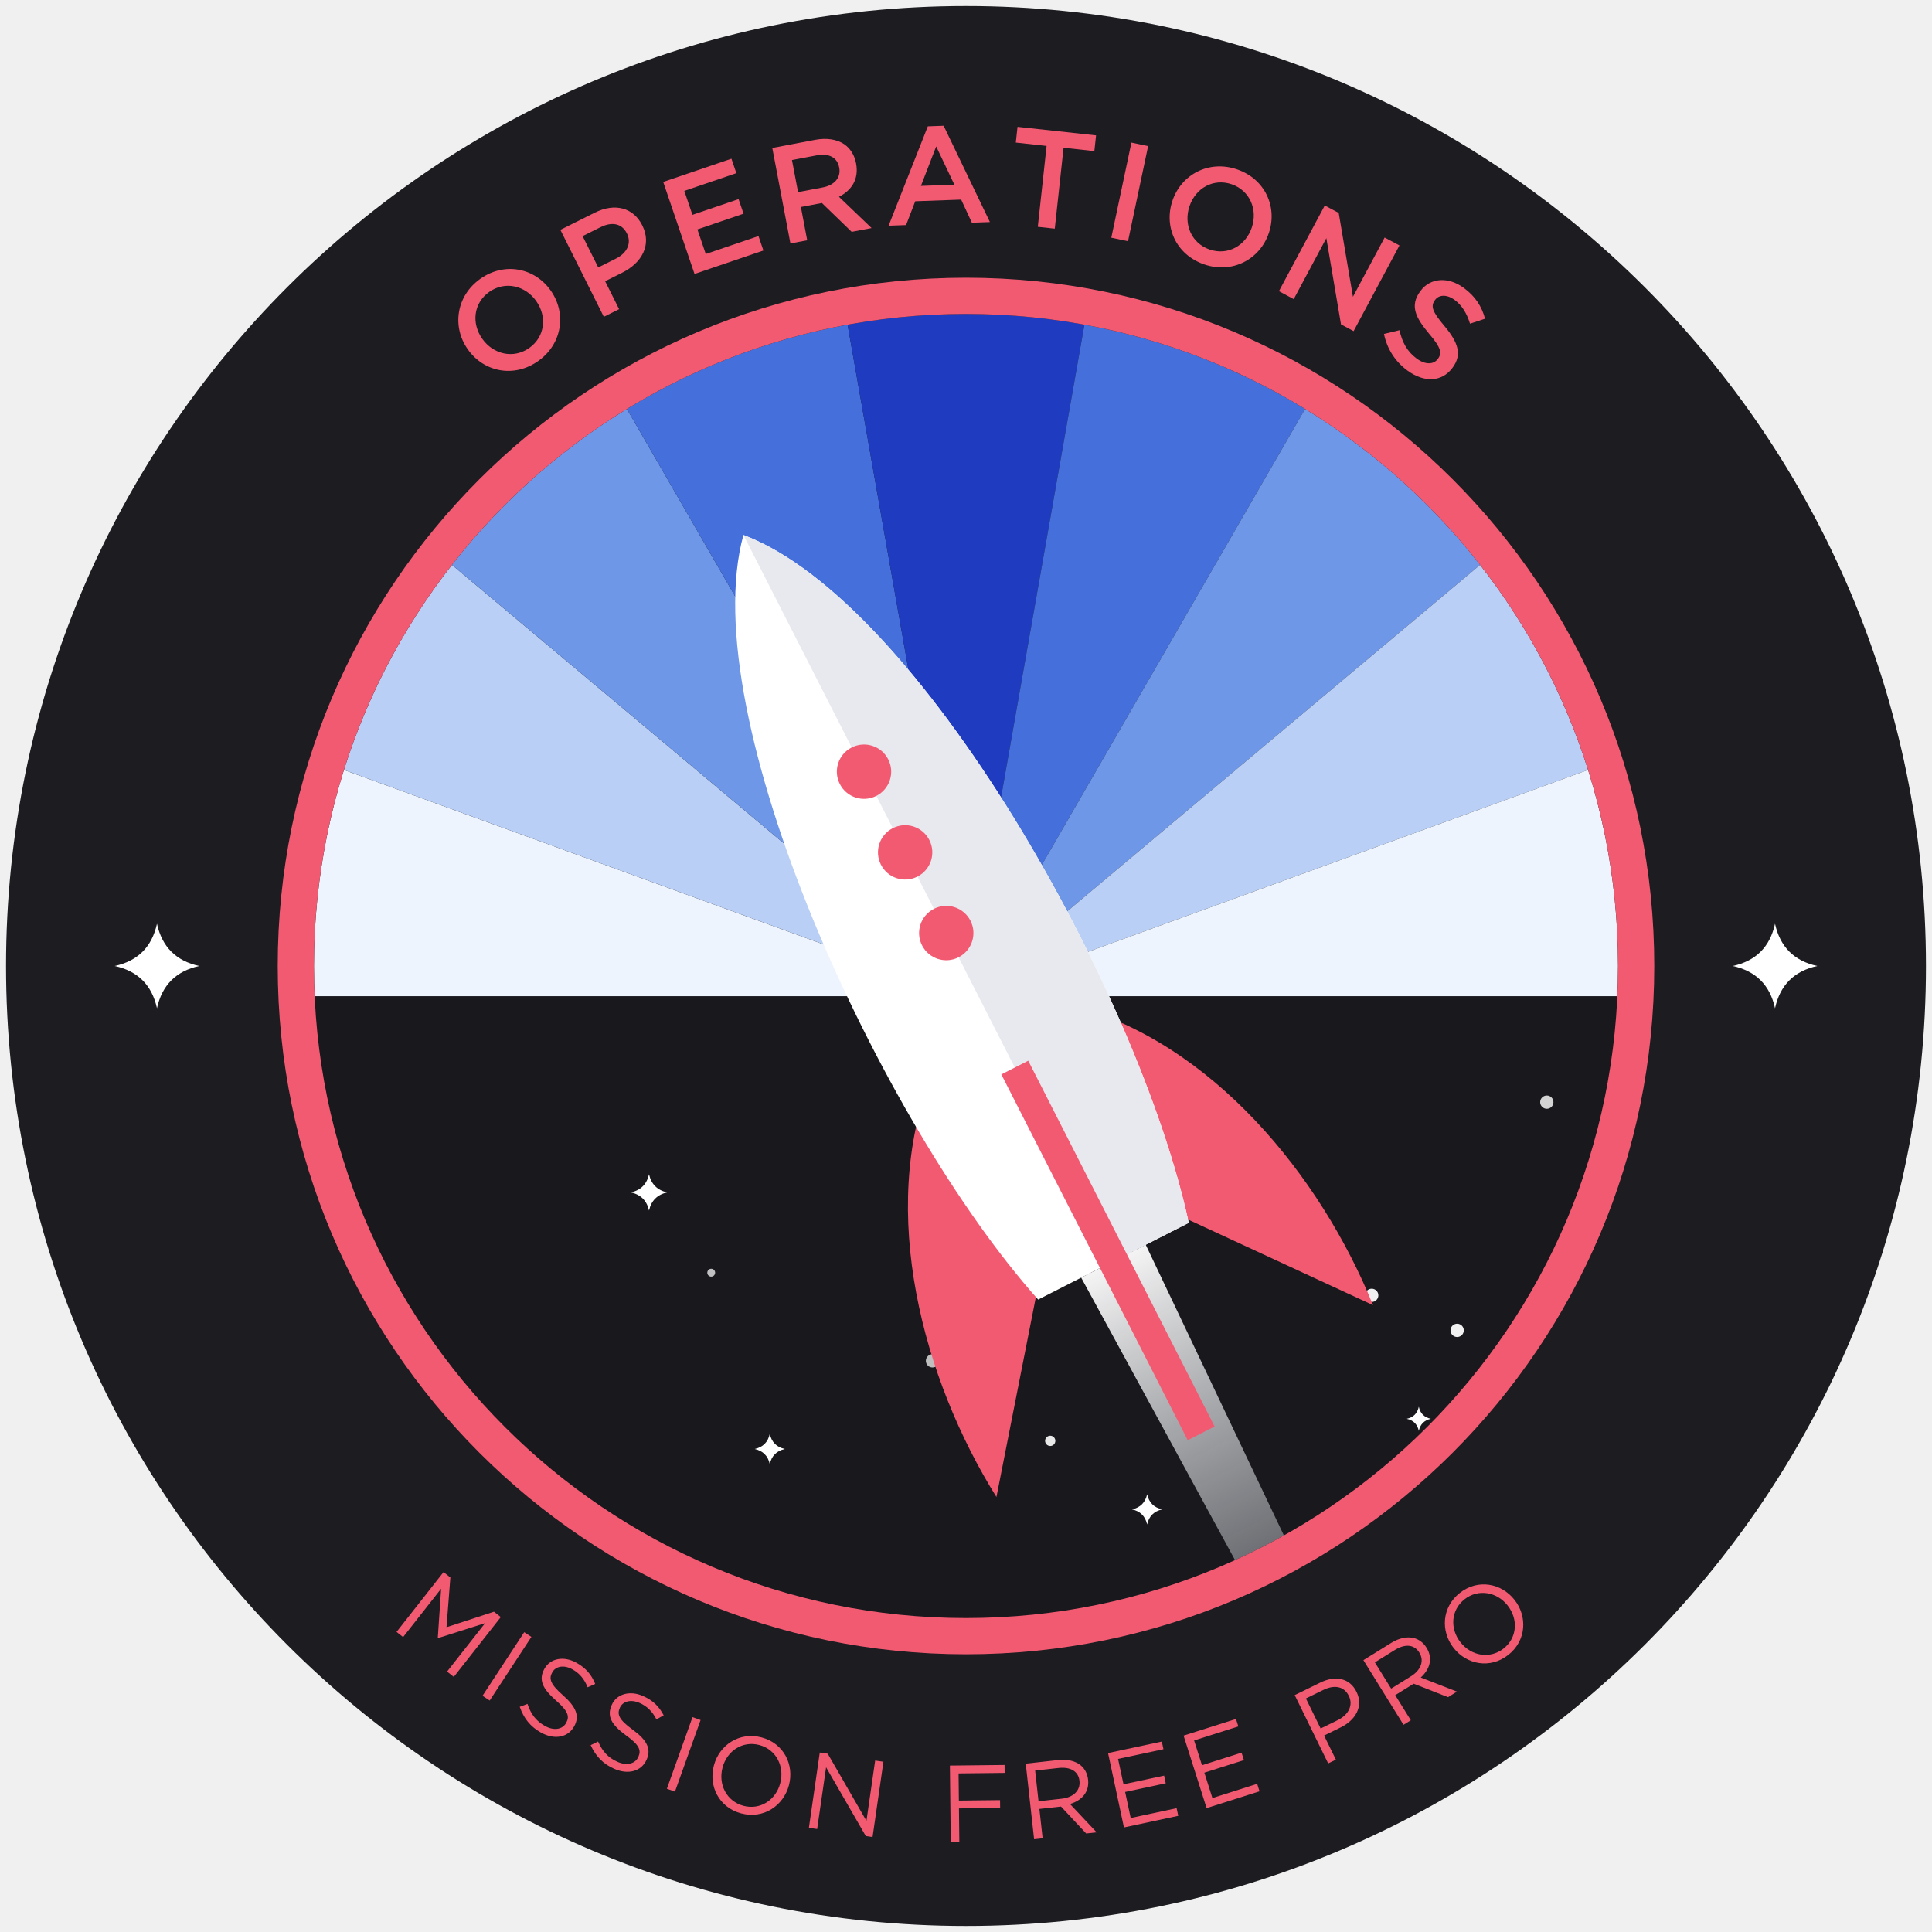
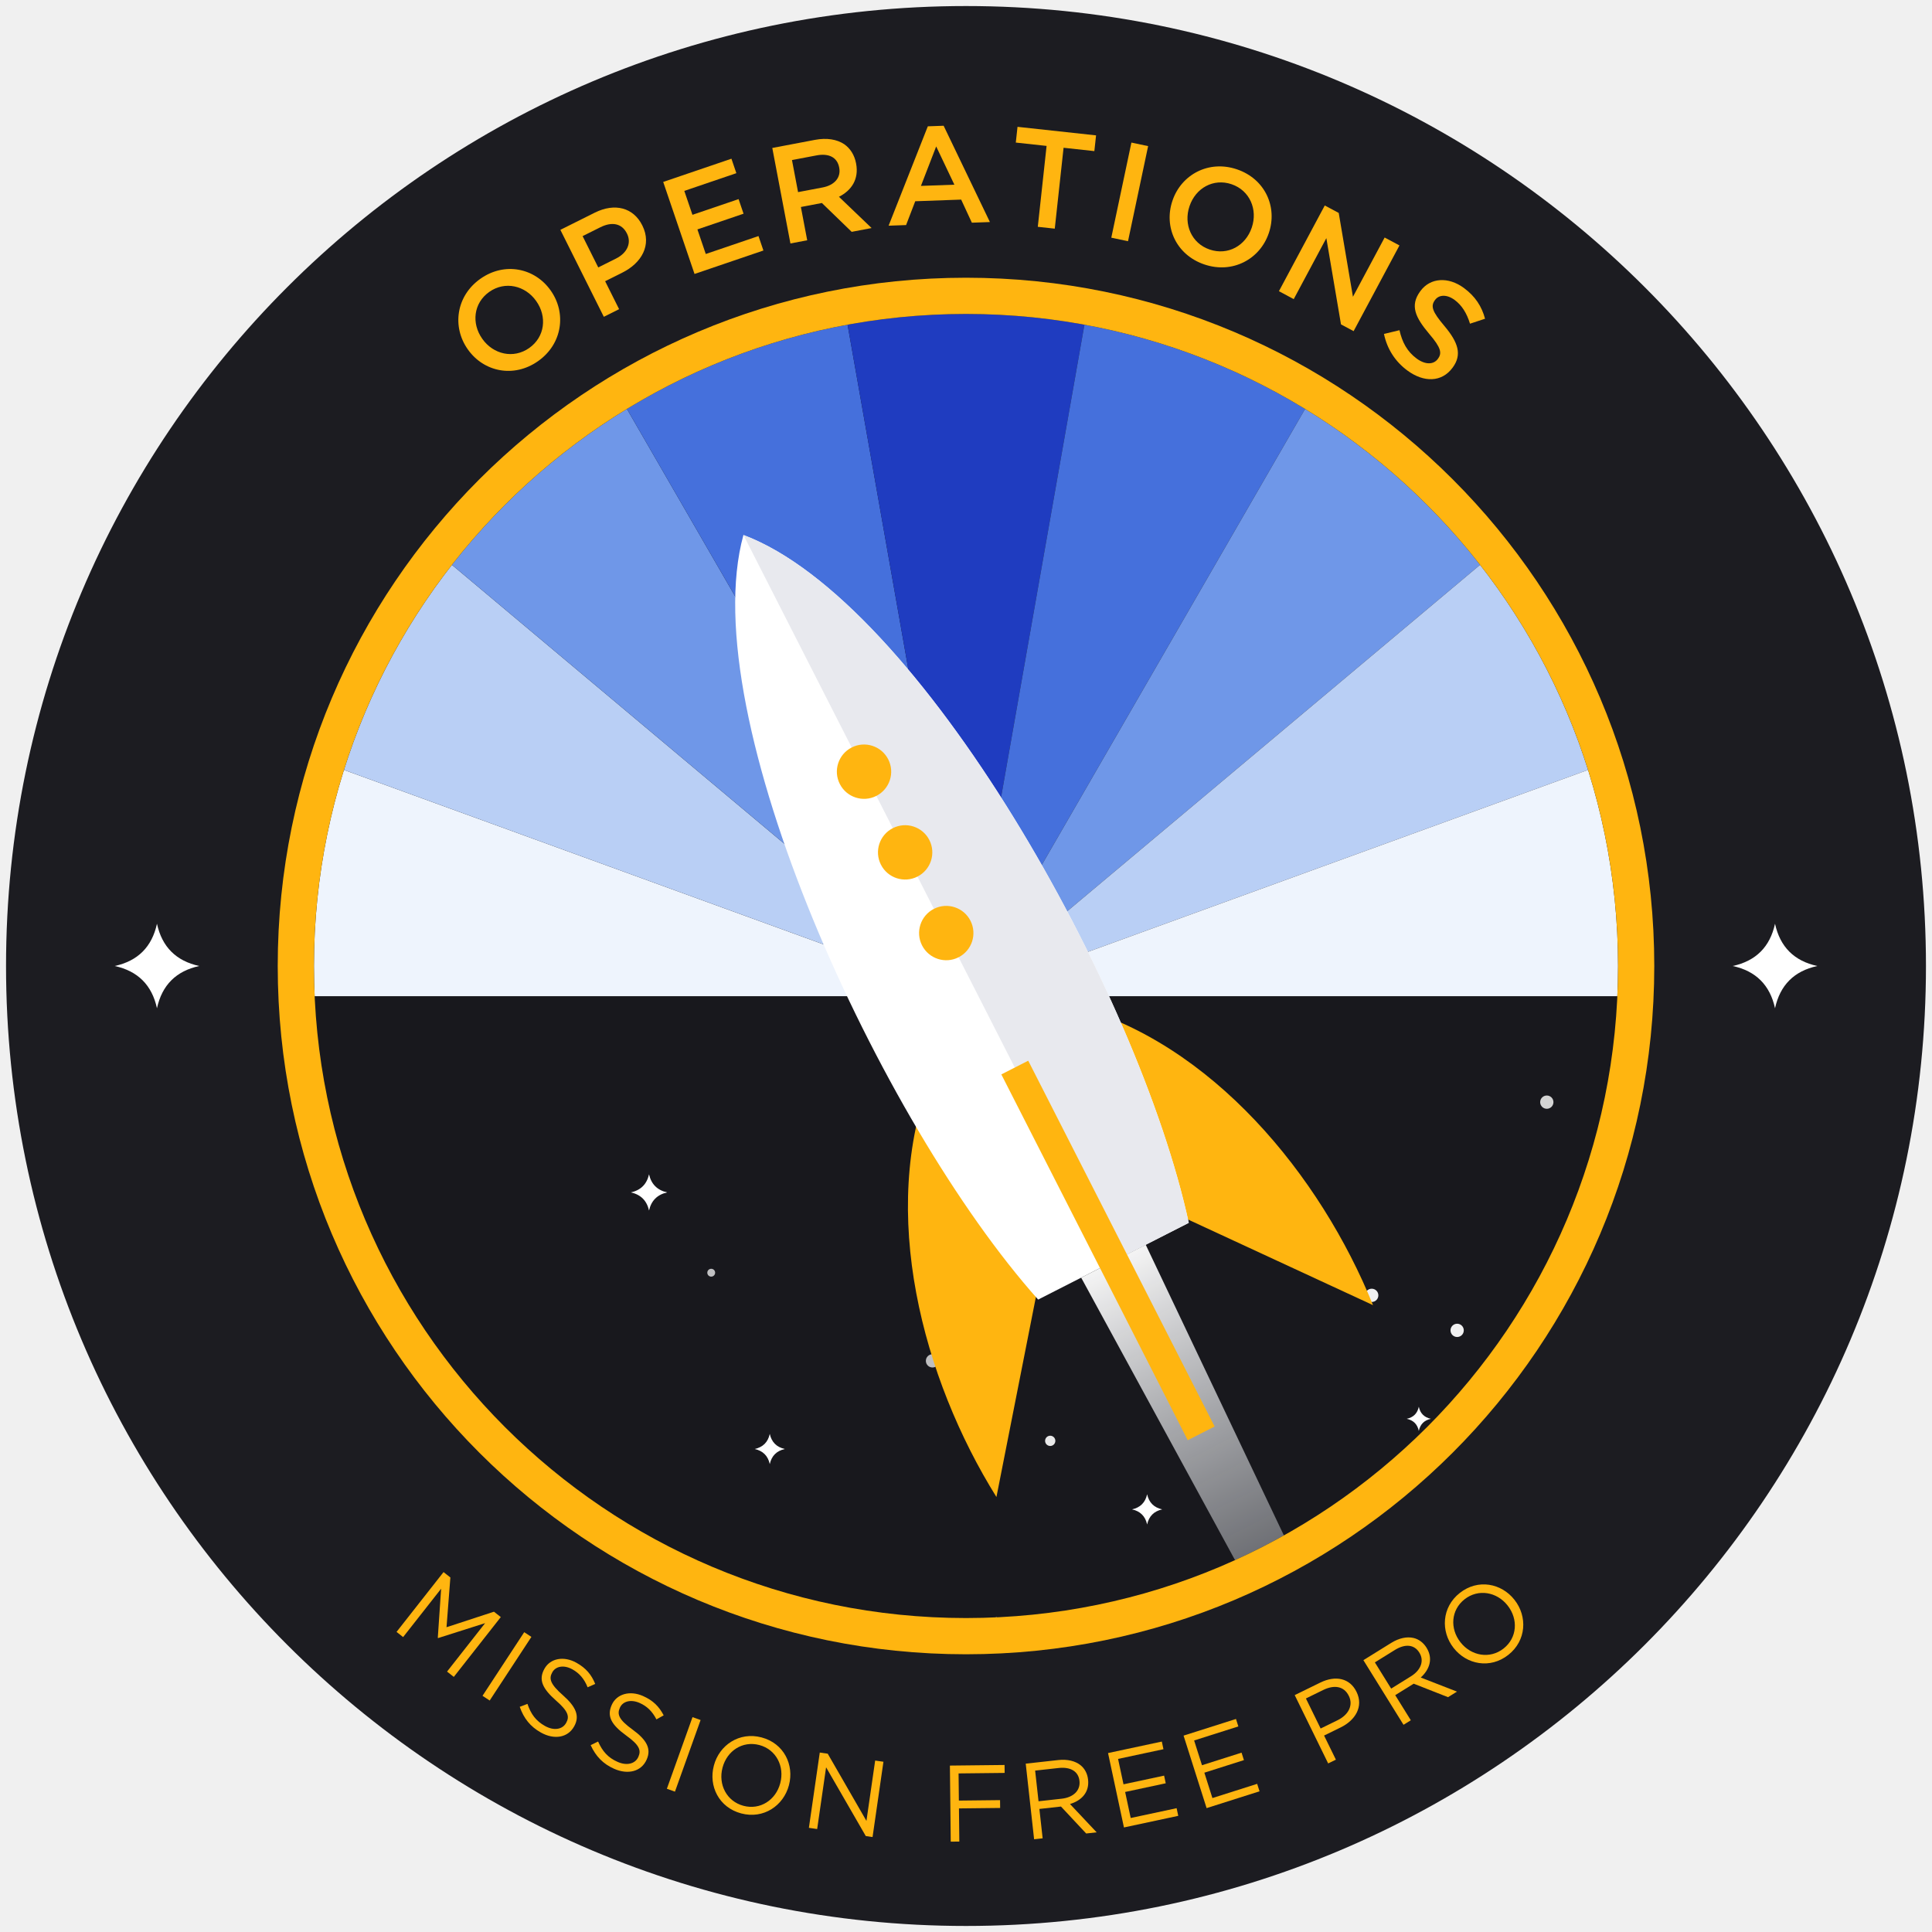
<svg xmlns="http://www.w3.org/2000/svg" width="640" height="640" viewBox="0 0 640 640">
  <defs>
    <clipPath id="disc">
      <circle cx="320" cy="320" r="216" />
    </clipPath>
  </defs>
  <circle cx="320" cy="320" r="318" fill="#1c1c21" />
  <g clip-path="url(#disc)">
    <rect width="640" height="640" fill="#18181d" />
    <path d="M320,330 L88.0,330.0 L102.0,250.7Z" fill="#eef4fd" />
    <path d="M320,330 L102.0,250.7 L142.3,180.9Z" fill="#b9cff5" />
    <path d="M320,330 L142.3,180.9 L204.0,129.1Z" fill="#6f97e8" />
    <path d="M320,330 L204.0,129.1 L279.7,101.5Z" fill="#4570dc" />
    <path d="M320,330 L279.7,101.5 L360.3,101.5Z" fill="#1f3cc0" />
    <path d="M320,330 L360.3,101.5 L436.0,129.1Z" fill="#4570dc" />
    <path d="M320,330 L436.0,129.1 L497.7,180.9Z" fill="#6f97e8" />
    <path d="M320,330 L497.7,180.9 L538.0,250.7Z" fill="#b9cff5" />
    <path d="M320,330 L538.0,250.7 L552.0,330.0Z" fill="#eef4fd" />
    <circle cx="235.6" cy="421.6" r="1.3" fill="#fff" opacity="0.73" />
    <circle cx="308.9" cy="450.8" r="2.2" fill="#fff" opacity="0.72" />
    <circle cx="454.4" cy="429.1" r="2.2" fill="#fff" opacity="0.93" />
    <circle cx="482.7" cy="440.7" r="2.2" fill="#fff" opacity="0.94" />
    <circle cx="347.9" cy="477.3" r="1.7" fill="#fff" opacity="0.90" />
    <circle cx="306.4" cy="403.1" r="2.2" fill="#fff" opacity="0.72" />
    <circle cx="512.4" cy="365.1" r="2.2" fill="#fff" opacity="0.81" />
    <circle cx="332.9" cy="411.5" r="1.7" fill="#fff" opacity="0.92" />
    <path d="M215,389 Q216.1,393.9 221,395 Q216.1,396.1 215,401 Q213.9,396.1 209,395 Q213.9,393.9 215,389Z" fill="#fff" />
    <path d="M440,414.5 Q441.0,419.0 445.5,420 Q441.0,421.0 440,425.5 Q439.0,421.0 434.5,420 Q439.0,419.0 440,414.5Z" fill="#fff" />
    <path d="M380,495 Q380.9,499.1 385,500 Q380.9,500.9 380,505 Q379.1,500.9 375,500 Q379.1,499.1 380,495Z" fill="#fff" />
    <path d="M255,475 Q255.9,479.1 260,480 Q255.9,480.9 255,485 Q254.1,480.9 250,480 Q254.1,479.1 255,475Z" fill="#fff" />
    <path d="M330,535.5 Q330.8,539.2 334.5,540 Q330.8,540.8 330,544.5 Q329.2,540.8 325.5,540 Q329.2,539.2 330,535.5Z" fill="#fff" />
    <path d="M470,466 Q470.7,469.3 474,470 Q470.7,470.7 470,474 Q469.3,470.7 466,470 Q469.3,469.3 470,466Z" fill="#fff" />
    <defs>
      <linearGradient id="trail" x1="0" y1="0" x2="0" y2="1">
        <stop offset="0" stop-color="#ffffff" stop-opacity=".95" />
        <stop offset="1" stop-color="#9aa0aa" stop-opacity="0" />
      </linearGradient>
      <clipPath id="rr">
        <rect x="0" y="-200" width="200" height="400" />
      </clipPath>
    </defs>
    <g transform="translate(318 318) rotate(-27)">
      <path d="M-12,112 L12,112 L6,330 L-6,330Z" fill="url(#trail)" />
-       <path d="M-26,30 C-62,62 -74,118 -70,164 L-26,108Z" fill="#f25a72" />
-       <path d="M26,30 C62,62 74,118 70,164 L26,108Z" fill="#f25a72" />
+       <path d="M-26,30 C-62,62 -74,118 -70,164 L-26,108Z" fill="#ffb510" />
+       <path d="M26,30 C62,62 74,118 70,164 L26,108Z" fill="#ffb510" />
      <path d="M0,-158 C42,-112 48,36 28,112 L-28,112 C-48,36 -42,-112 0,-158Z" fill="#ffffff" />
      <path d="M0,-158 C42,-112 48,36 28,112 L0,112Z" fill="#e8e9ee" />
-       <path d="M-5,40 L5,40 L5,176 L-5,176Z" fill="#f25a72" />
-       <g fill="#f25a72">
+       <path d="M-5,40 L5,40 L5,176 L-5,176Z" fill="#ffb510" />
+       <g fill="#ffb510">
        <circle cx="0" cy="-70" r="9" />
        <circle cx="0" cy="-40" r="9" />
        <circle cx="0" cy="-10" r="9" />
      </g>
    </g>
  </g>
-   <circle cx="320" cy="320" r="222" fill="none" stroke="#f25a72" stroke-width="12" />
-   <path fill="#f25a72" transform="translate(177.99 119.13) rotate(-35.260) translate(-19.55 0) scale(0.046 -0.046)" d="M424 -12C639 -12 791 153 791 350V352C791 549 641 712 426 712C211 712 59 547 59 350V348C59 151 209 -12 424 -12ZM426 102C287 102 188 214 188 350V352C188 488 285 598 424 598C563 598 662 486 662 350V348C662 212 565 102 426 102Z" />
-   <path fill="#f25a72" transform="translate(210.06 99.93) rotate(-26.546) translate(-15.36 0) scale(0.046 -0.046)" d="M90 0H213V225H352C506 225 632 307 632 464V466C632 607 530 700 366 700H90ZM213 336V588H356C448 588 507 545 507 463V461C507 388 449 336 356 336Z" />
-   <path fill="#f25a72" transform="translate(240.74 87.12) rotate(-18.796) translate(-15.41 0) scale(0.046 -0.046)" d="M90 0H614V110H213V297H564V408H213V590H609V700H90Z" />
-   <path fill="#f25a72" transform="translate(274.11 78.32) rotate(-10.752) translate(-16.63 0) scale(0.046 -0.046)" d="M90 0H213V244H367L539 0H685L496 265C593 293 662 362 662 477V479C662 540 641 592 604 630C559 674 490 700 402 700H90ZM213 353V588H392C483 588 537 547 537 472V470C537 399 481 353 393 353Z" />
-   <path fill="#f25a72" transform="translate(311.14 74.16) rotate(-2.064) translate(-18.17 0) scale(0.046 -0.046)" d="M30 0H156L228 169H559L630 0H760L452 705H338ZM273 278 393 558 514 278Z" />
-   <path fill="#f25a72" transform="translate(346.59 75.44) rotate(6.205) translate(-14.83 0) scale(0.046 -0.046)" d="M261 0H384V586H607V700H38V586H261Z" />
-   <path fill="#f25a72" transform="translate(370.90 79.32) rotate(11.941) translate(-7.29 0) scale(0.046 -0.046)" d="M97 0H220V700H97Z" />
-   <path fill="#f25a72" transform="translate(399.17 87.09) rotate(18.775) translate(-19.55 0) scale(0.046 -0.046)" d="M424 -12C639 -12 791 153 791 350V352C791 549 641 712 426 712C211 712 59 547 59 350V348C59 151 209 -12 424 -12ZM426 102C287 102 188 214 188 350V352C188 488 285 598 424 598C563 598 662 486 662 350V348C662 212 565 102 426 102Z" />
-   <path fill="#f25a72" transform="translate(436.03 103.08) rotate(28.142) translate(-18.17 0) scale(0.046 -0.046)" d="M90 0H211V498L597 0H700V700H579V216L204 700H90Z" />
-   <path fill="#f25a72" transform="translate(465.93 121.96) rotate(36.385) translate(-14.72 0) scale(0.046 -0.046)" d="M335 -10C482 -10 585 68 585 199V201C585 317 509 370 361 406C226 438 194 462 194 516V518C194 564 236 601 308 601C372 601 435 576 498 529L564 622C493 679 412 710 310 710C171 710 71 627 71 507V505C71 376 155 332 304 296C434 266 462 239 462 189V187C462 135 414 99 338 99C252 99 184 132 117 190L43 102C127 27 228 -10 335 -10Z" />
-   <path fill="#f25a72" transform="translate(140.84 548.04) rotate(38.154) translate(-15.62 0) scale(0.036 -0.036)" d="M99 0H176V566L431 192H435L690 567V0H769V700H689L434 318L179 700H99Z" />
-   <path fill="#f25a72" transform="translate(161.03 562.54) rotate(33.242) translate(-5.24 0) scale(0.036 -0.036)" d="M106 0H185V700H106Z" />
-   <path fill="#f25a72" transform="translate(178.78 573.29) rotate(29.141) translate(-11.52 0) scale(0.036 -0.036)" d="M339 -10C478 -10 578 68 578 188V190C578 297 506 354 350 388C196 421 160 458 160 524V526C160 589 218 639 309 639C381 639 446 616 511 563L557 624C486 681 413 710 311 710C178 710 81 629 81 519V517C81 402 155 350 316 315C463 284 498 247 498 182V180C498 111 436 61 342 61C245 61 175 94 102 160L53 102C137 27 228 -10 339 -10Z" />
-   <path fill="#f25a72" transform="translate(202.98 585.34) rotate(23.799) translate(-11.52 0) scale(0.036 -0.036)" d="M339 -10C478 -10 578 68 578 188V190C578 297 506 354 350 388C196 421 160 458 160 524V526C160 589 218 639 309 639C381 639 446 616 511 563L557 624C486 681 413 710 311 710C178 710 81 629 81 519V517C81 402 155 350 316 315C463 284 498 247 498 182V180C498 111 436 61 342 61C245 61 175 94 102 160L53 102C137 27 228 -10 339 -10Z" />
-   <path fill="#f25a72" transform="translate(222.25 593.03) rotate(19.697) translate(-5.24 0) scale(0.036 -0.036)" d="M106 0H185V700H106Z" />
-   <path fill="#f25a72" transform="translate(245.68 600.31) rotate(14.849) translate(-15.30 0) scale(0.036 -0.036)" d="M424 -12C637 -12 782 157 782 350V352C782 545 639 712 426 712C213 712 68 543 68 350V348C68 155 211 -12 424 -12ZM426 61C266 61 150 191 150 350V352C150 511 264 639 424 639C584 639 700 509 700 350V348C700 189 586 61 426 61Z" />
-   <path fill="#f25a72" transform="translate(278.50 607.02) rotate(8.227) translate(-14.22 0) scale(0.036 -0.036)" d="M99 0H176V574L628 0H691V700H614V139L173 700H99Z" />
-   <path fill="#f25a72" transform="translate(323.19 609.98) rotate(-0.630) translate(-11.81 0) scale(0.036 -0.036)" d="M99 0H178V305H557V377H178V627H602V700H99Z" />
-   <path fill="#f25a72" transform="translate(351.95 608.24) rotate(-6.324) translate(-13.01 0) scale(0.036 -0.036)" d="M99 0H178V272H378L581 0H678L463 286C573 306 653 374 653 490V492C653 547 633 596 599 630C555 674 486 700 400 700H99ZM178 343V627H394C507 627 573 575 573 489V487C573 397 498 343 393 343Z" />
-   <path fill="#f25a72" transform="translate(380.63 603.59) rotate(-12.068) translate(-12.06 0) scale(0.036 -0.036)" d="M99 0H610V72H178V317H560V389H178V628H605V700H99Z" />
-   <path fill="#f25a72" transform="translate(407.80 596.39) rotate(-17.624) translate(-12.06 0) scale(0.036 -0.036)" d="M99 0H610V72H178V317H560V389H178V628H605V700H99Z" />
-   <path fill="#f25a72" transform="translate(447.57 580.44) rotate(-26.097) translate(-12.02 0) scale(0.036 -0.036)" d="M99 0H178V247H348C497 247 623 325 623 476V478C623 616 519 700 361 700H99ZM178 319V627H355C468 627 543 575 543 475V473C543 381 467 319 351 319Z" />
-   <path fill="#f25a72" transform="translate(472.96 566.38) rotate(-31.834) translate(-13.01 0) scale(0.036 -0.036)" d="M99 0H178V272H378L581 0H678L463 286C573 306 653 374 653 490V492C653 547 633 596 599 630C555 674 486 700 400 700H99ZM178 343V627H394C507 627 573 575 573 489V487C573 397 498 343 393 343Z" />
-   <path fill="#f25a72" transform="translate(499.41 547.84) rotate(-38.218) translate(-15.30 0) scale(0.036 -0.036)" d="M424 -12C637 -12 782 157 782 350V352C782 545 639 712 426 712C213 712 68 543 68 350V348C68 155 211 -12 424 -12ZM426 61C266 61 150 191 150 350V352C150 511 264 639 424 639C584 639 700 509 700 350V348C700 189 586 61 426 61Z" />
+   <circle cx="320" cy="320" r="222" fill="none" stroke="#ffb510" stroke-width="12" />
+   <path fill="#ffb510" transform="translate(177.99 119.13) rotate(-35.260) translate(-19.55 0) scale(0.046 -0.046)" d="M424 -12C639 -12 791 153 791 350V352C791 549 641 712 426 712C211 712 59 547 59 350V348C59 151 209 -12 424 -12ZM426 102C287 102 188 214 188 350V352C188 488 285 598 424 598C563 598 662 486 662 350V348C662 212 565 102 426 102Z" />
+   <path fill="#ffb510" transform="translate(210.06 99.93) rotate(-26.546) translate(-15.36 0) scale(0.046 -0.046)" d="M90 0H213V225H352C506 225 632 307 632 464V466C632 607 530 700 366 700H90ZM213 336V588H356C448 588 507 545 507 463V461C507 388 449 336 356 336Z" />
+   <path fill="#ffb510" transform="translate(240.74 87.12) rotate(-18.796) translate(-15.41 0) scale(0.046 -0.046)" d="M90 0H614V110H213V297H564V408H213V590H609V700H90Z" />
+   <path fill="#ffb510" transform="translate(274.11 78.32) rotate(-10.752) translate(-16.63 0) scale(0.046 -0.046)" d="M90 0H213V244H367L539 0H685L496 265C593 293 662 362 662 477V479C662 540 641 592 604 630C559 674 490 700 402 700H90ZM213 353V588H392C483 588 537 547 537 472V470C537 399 481 353 393 353Z" />
+   <path fill="#ffb510" transform="translate(311.14 74.16) rotate(-2.064) translate(-18.17 0) scale(0.046 -0.046)" d="M30 0H156L228 169H559L630 0H760L452 705H338ZM273 278 393 558 514 278Z" />
+   <path fill="#ffb510" transform="translate(346.59 75.44) rotate(6.205) translate(-14.83 0) scale(0.046 -0.046)" d="M261 0H384V586H607V700H38V586H261Z" />
+   <path fill="#ffb510" transform="translate(370.90 79.32) rotate(11.941) translate(-7.29 0) scale(0.046 -0.046)" d="M97 0H220V700H97Z" />
+   <path fill="#ffb510" transform="translate(399.17 87.09) rotate(18.775) translate(-19.55 0) scale(0.046 -0.046)" d="M424 -12C639 -12 791 153 791 350V352C791 549 641 712 426 712C211 712 59 547 59 350V348C59 151 209 -12 424 -12ZM426 102C287 102 188 214 188 350V352C188 488 285 598 424 598C563 598 662 486 662 350V348C662 212 565 102 426 102Z" />
+   <path fill="#ffb510" transform="translate(436.03 103.08) rotate(28.142) translate(-18.17 0) scale(0.046 -0.046)" d="M90 0H211V498L597 0H700V700H579V216L204 700H90Z" />
+   <path fill="#ffb510" transform="translate(465.93 121.96) rotate(36.385) translate(-14.72 0) scale(0.046 -0.046)" d="M335 -10C482 -10 585 68 585 199V201C585 317 509 370 361 406C226 438 194 462 194 516V518C194 564 236 601 308 601C372 601 435 576 498 529L564 622C493 679 412 710 310 710C171 710 71 627 71 507V505C71 376 155 332 304 296C434 266 462 239 462 189V187C462 135 414 99 338 99C252 99 184 132 117 190L43 102C127 27 228 -10 335 -10Z" />
+   <path fill="#ffb510" transform="translate(140.84 548.04) rotate(38.154) translate(-15.62 0) scale(0.036 -0.036)" d="M99 0H176V566L431 192H435L690 567V0H769V700H689L434 318L179 700H99Z" />
+   <path fill="#ffb510" transform="translate(161.03 562.54) rotate(33.242) translate(-5.24 0) scale(0.036 -0.036)" d="M106 0H185V700H106Z" />
+   <path fill="#ffb510" transform="translate(178.78 573.29) rotate(29.141) translate(-11.52 0) scale(0.036 -0.036)" d="M339 -10C478 -10 578 68 578 188V190C578 297 506 354 350 388C196 421 160 458 160 524V526C160 589 218 639 309 639C381 639 446 616 511 563L557 624C486 681 413 710 311 710C178 710 81 629 81 519V517C81 402 155 350 316 315C463 284 498 247 498 182V180C498 111 436 61 342 61C245 61 175 94 102 160L53 102C137 27 228 -10 339 -10Z" />
+   <path fill="#ffb510" transform="translate(202.98 585.34) rotate(23.799) translate(-11.52 0) scale(0.036 -0.036)" d="M339 -10C478 -10 578 68 578 188V190C578 297 506 354 350 388C196 421 160 458 160 524V526C160 589 218 639 309 639C381 639 446 616 511 563L557 624C486 681 413 710 311 710C178 710 81 629 81 519V517C81 402 155 350 316 315C463 284 498 247 498 182V180C498 111 436 61 342 61C245 61 175 94 102 160L53 102C137 27 228 -10 339 -10Z" />
+   <path fill="#ffb510" transform="translate(222.25 593.03) rotate(19.697) translate(-5.24 0) scale(0.036 -0.036)" d="M106 0H185V700H106Z" />
+   <path fill="#ffb510" transform="translate(245.68 600.31) rotate(14.849) translate(-15.30 0) scale(0.036 -0.036)" d="M424 -12C637 -12 782 157 782 350V352C782 545 639 712 426 712C213 712 68 543 68 350V348C68 155 211 -12 424 -12ZM426 61C266 61 150 191 150 350V352C150 511 264 639 424 639C584 639 700 509 700 350V348C700 189 586 61 426 61Z" />
+   <path fill="#ffb510" transform="translate(278.50 607.02) rotate(8.227) translate(-14.22 0) scale(0.036 -0.036)" d="M99 0H176V574L628 0H691V700H614V139L173 700H99Z" />
+   <path fill="#ffb510" transform="translate(323.19 609.98) rotate(-0.630) translate(-11.81 0) scale(0.036 -0.036)" d="M99 0H178V305H557V377H178V627H602V700H99Z" />
+   <path fill="#ffb510" transform="translate(351.95 608.24) rotate(-6.324) translate(-13.01 0) scale(0.036 -0.036)" d="M99 0H178V272H378L581 0H678L463 286C573 306 653 374 653 490V492C653 547 633 596 599 630C555 674 486 700 400 700H99ZM178 343V627H394C507 627 573 575 573 489V487C573 397 498 343 393 343Z" />
+   <path fill="#ffb510" transform="translate(380.63 603.59) rotate(-12.068) translate(-12.06 0) scale(0.036 -0.036)" d="M99 0H610V72H178V317H560V389H178V628H605V700H99Z" />
+   <path fill="#ffb510" transform="translate(407.80 596.39) rotate(-17.624) translate(-12.06 0) scale(0.036 -0.036)" d="M99 0H610V72H178V317H560V389H178V628H605V700H99Z" />
+   <path fill="#ffb510" transform="translate(447.57 580.44) rotate(-26.097) translate(-12.02 0) scale(0.036 -0.036)" d="M99 0H178V247H348C497 247 623 325 623 476V478C623 616 519 700 361 700H99ZM178 319V627H355C468 627 543 575 543 475V473C543 381 467 319 351 319Z" />
+   <path fill="#ffb510" transform="translate(472.96 566.38) rotate(-31.834) translate(-13.01 0) scale(0.036 -0.036)" d="M99 0H178V272H378L581 0H678L463 286C573 306 653 374 653 490V492C653 547 633 596 599 630C555 674 486 700 400 700H99ZM178 343V627H394C507 627 573 575 573 489V487C573 397 498 343 393 343Z" />
+   <path fill="#ffb510" transform="translate(499.41 547.84) rotate(-38.218) translate(-15.30 0) scale(0.036 -0.036)" d="M424 -12C637 -12 782 157 782 350V352C782 545 639 712 426 712C213 712 68 543 68 350V348C68 155 211 -12 424 -12ZM426 61C266 61 150 191 150 350V352C150 511 264 639 424 639C584 639 700 509 700 350V348C700 189 586 61 426 61Z" />
  <path d="M52,306 Q54.5,317.5 66,320 Q54.5,322.5 52,334 Q49.5,322.5 38,320 Q49.5,317.5 52,306Z" fill="#fff" />
  <path d="M588,306 Q590.5,317.5 602,320 Q590.5,322.5 588,334 Q585.5,322.5 574,320 Q585.5,317.5 588,306Z" fill="#fff" />
</svg>
